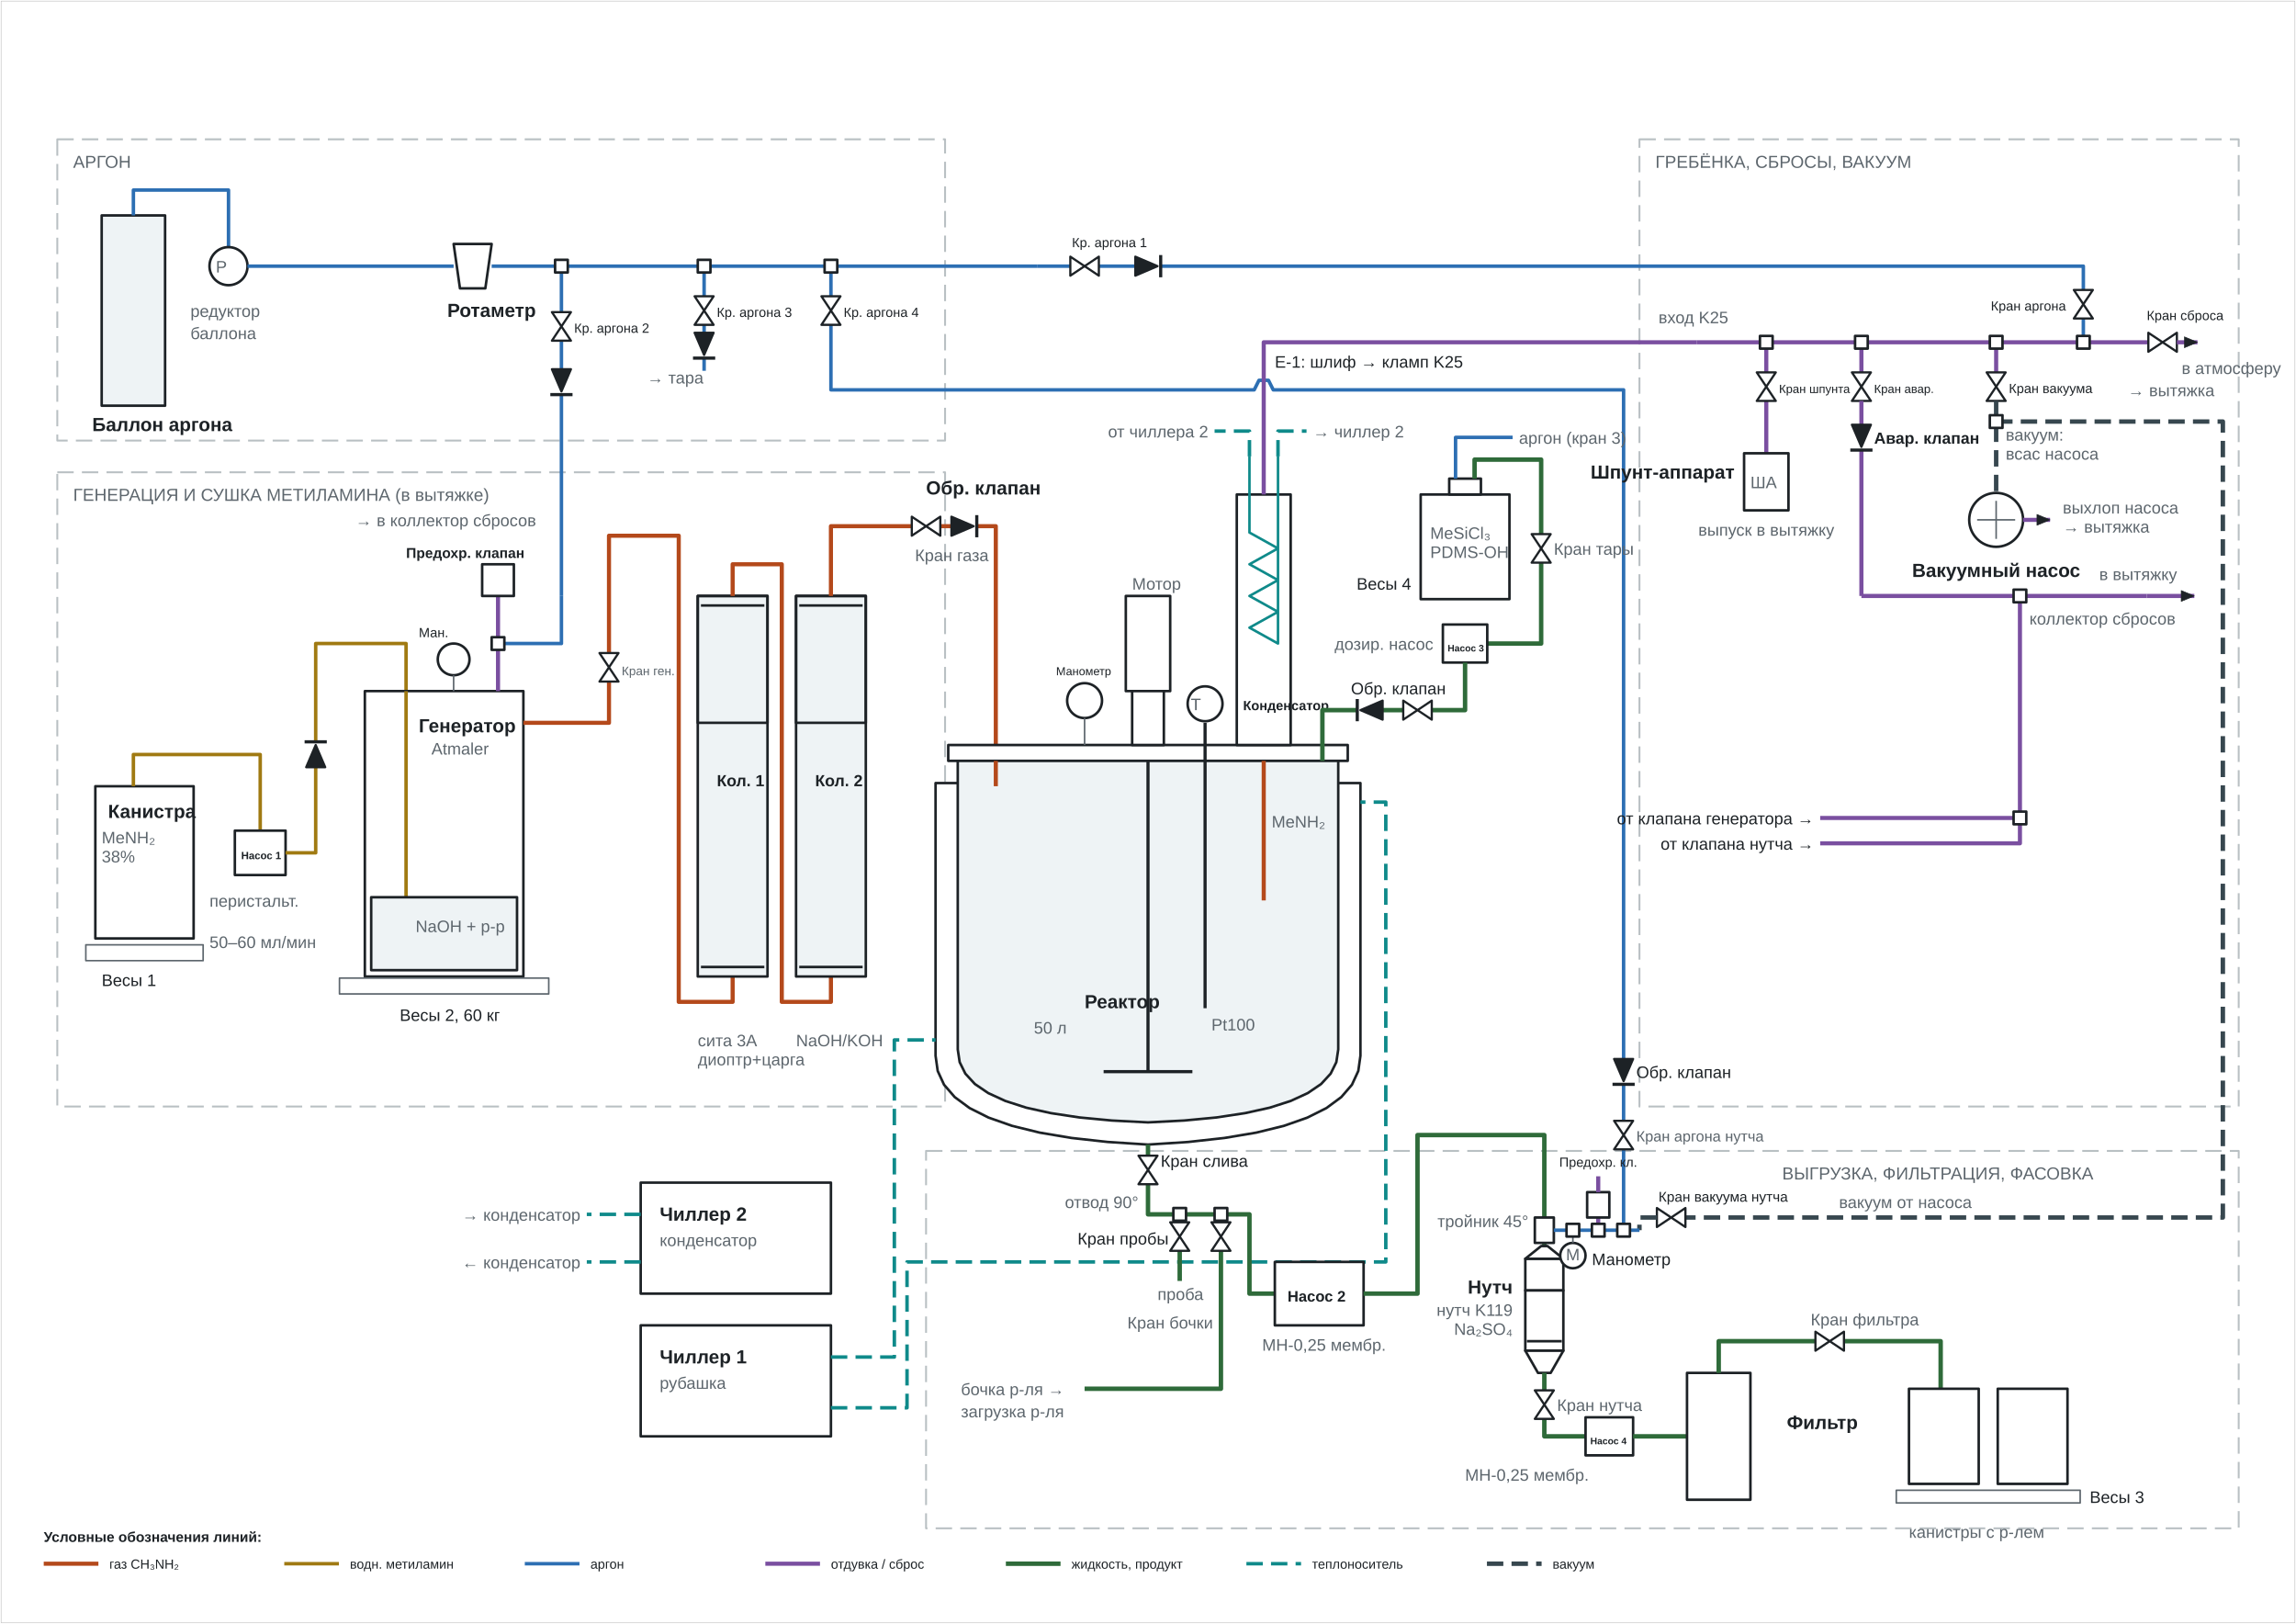
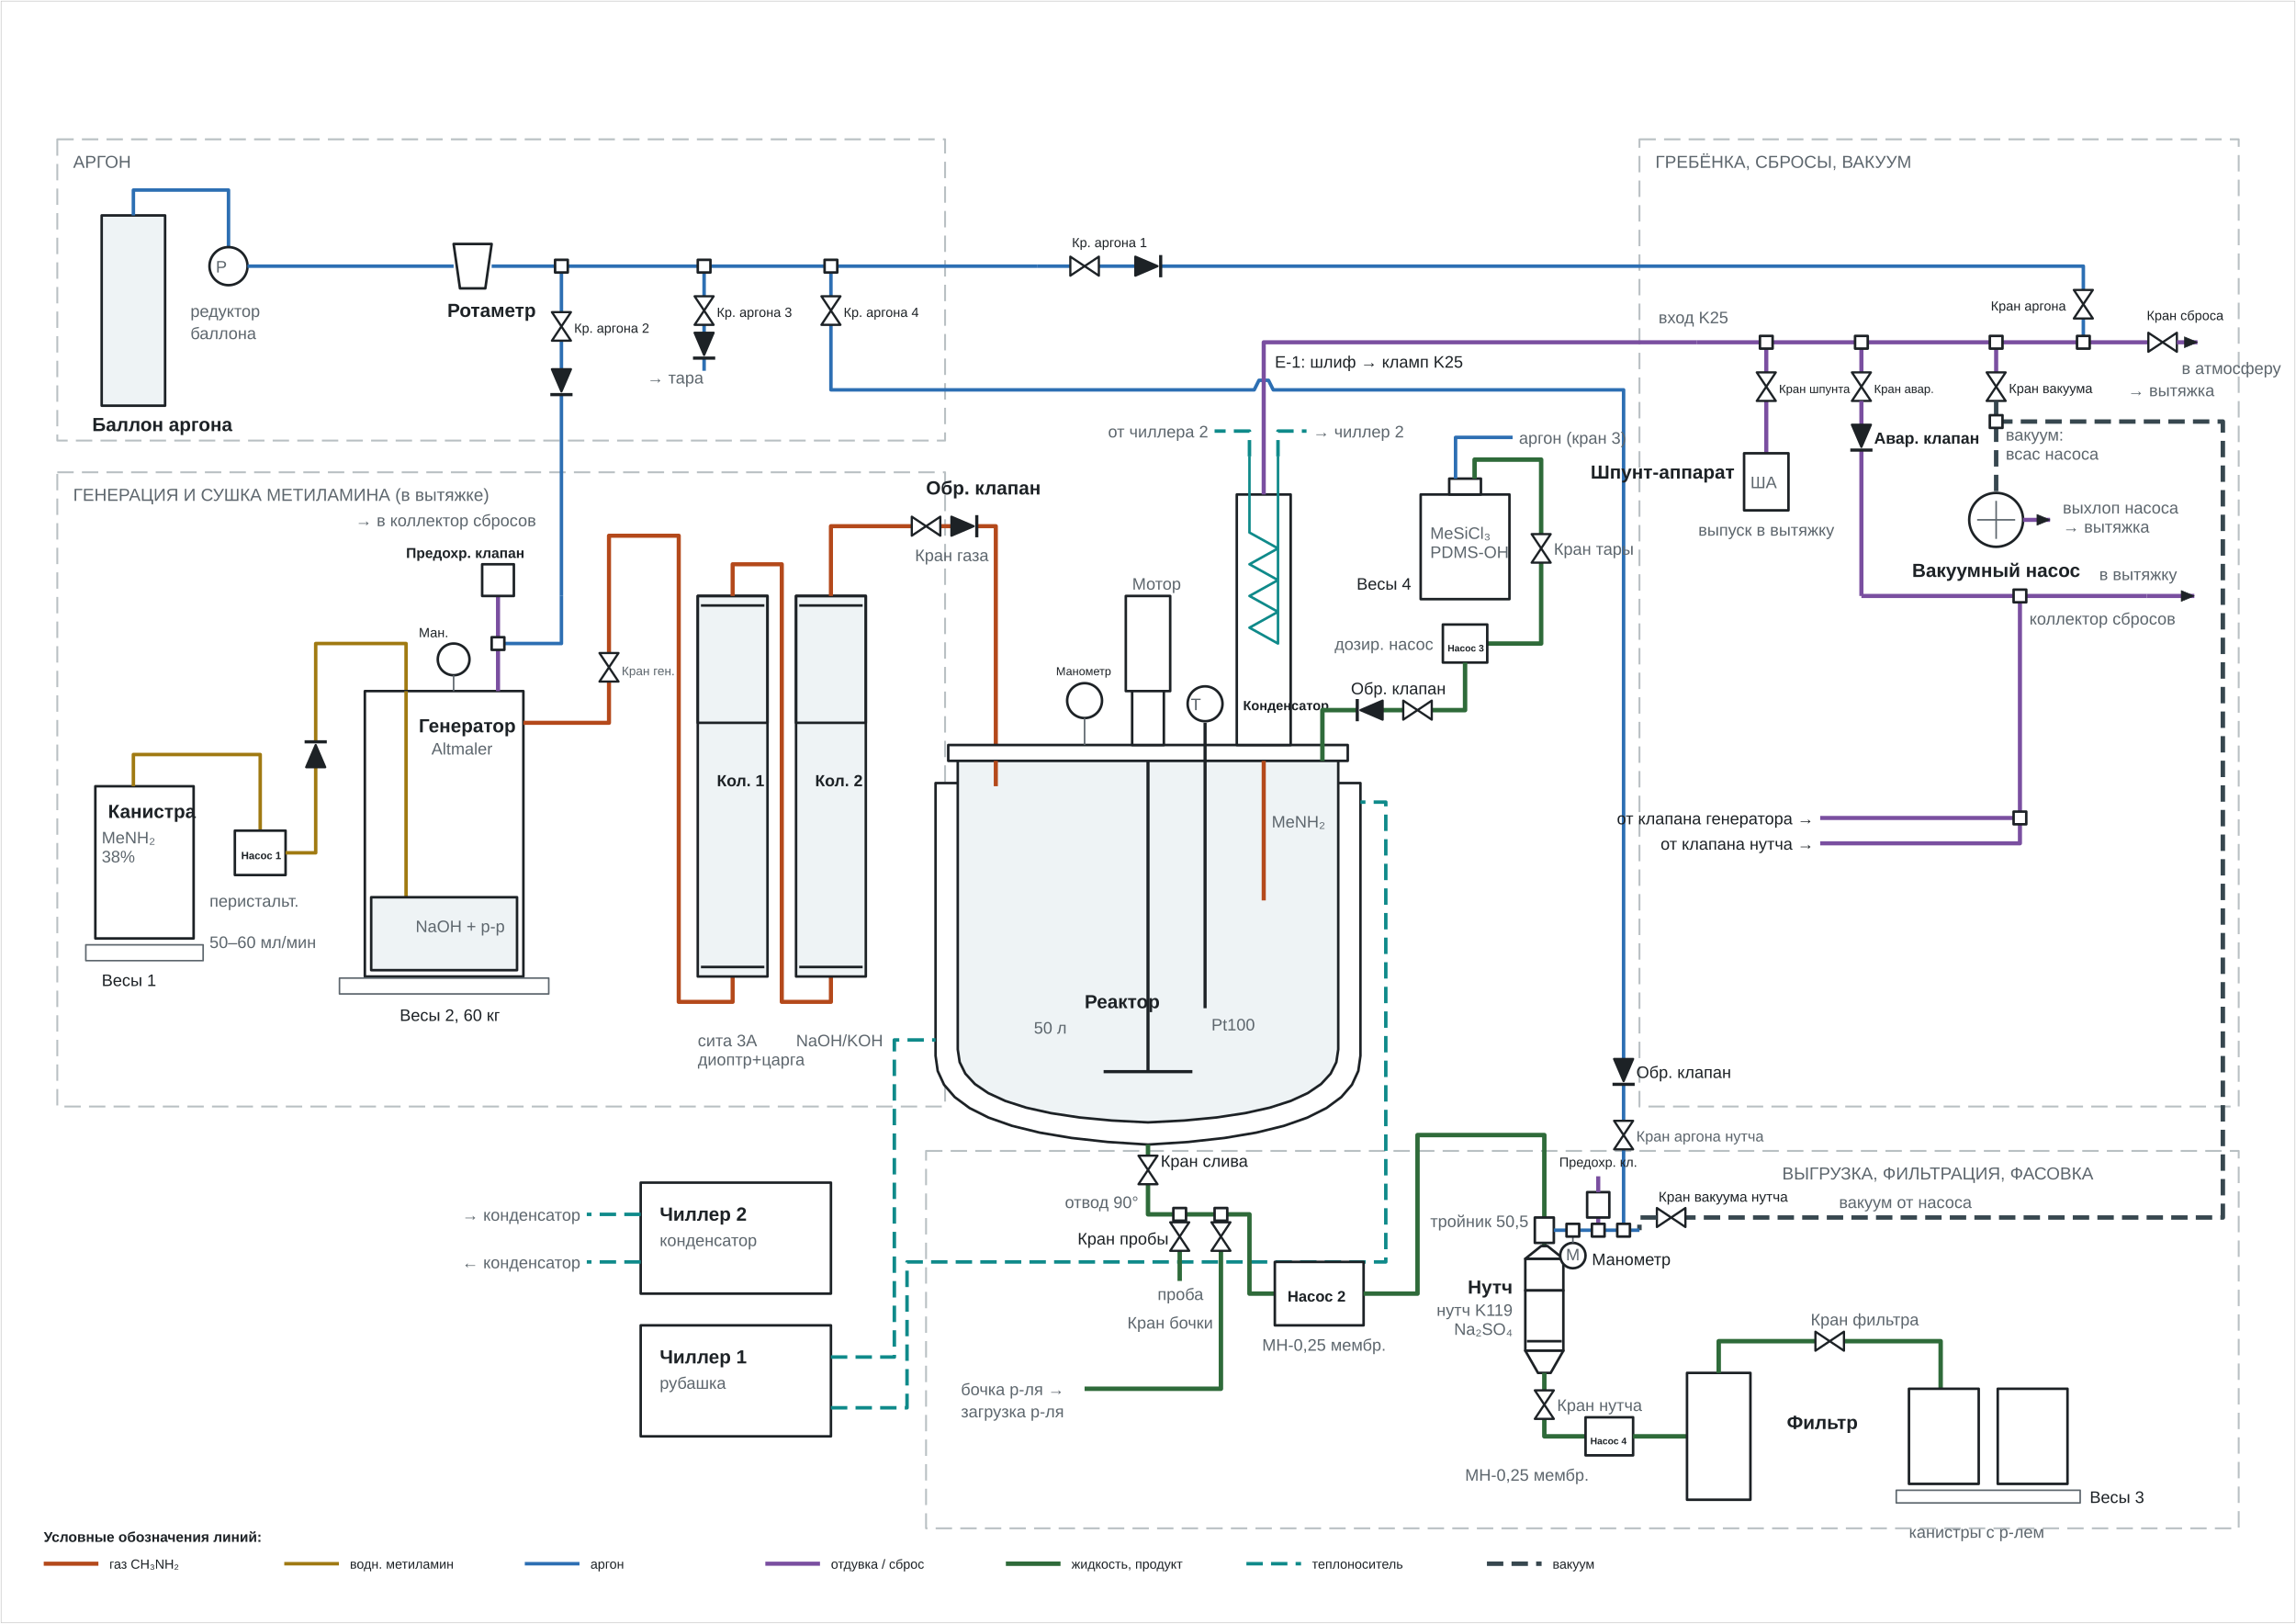
<svg xmlns="http://www.w3.org/2000/svg" viewBox="0 0 420.0 297.0" width="420.0mm" height="297.0mm" font-family="Arial, 'Liberation Sans', sans-serif">
  <rect width="100%" height="100%" fill="#fff" />
  <path d="M0.20,0.20 L419.80,0.20 L419.80,296.80 L0.20,296.80 Z" fill="none" stroke="#bbbbbb" stroke-width="0.1" stroke-linejoin="round" />
  <path d="M10.48,25.48 L172.88,25.48 L172.88,80.58 L10.48,80.58 Z" fill="none" stroke="#b9c0c3" stroke-width="0.348" stroke-dasharray="3 1.5" stroke-linejoin="round" />
  <text x="13.38" y="30.70" font-size="3.19" text-anchor="start" fill="#5d666d">АРГОН</text>
  <path d="M10.48,86.38 L172.88,86.38 L172.88,202.38 L10.48,202.38 Z" fill="none" stroke="#b9c0c3" stroke-width="0.348" stroke-dasharray="3 1.5" stroke-linejoin="round" />
  <text x="13.38" y="91.60" font-size="3.19" text-anchor="start" fill="#5d666d">ГЕНЕРАЦИЯ И СУШКА МЕТИЛАМИНА (в вытяжке)</text>
  <path d="M299.90,25.48 L409.52,25.48 L409.52,202.38 L299.90,202.38 Z" fill="none" stroke="#b9c0c3" stroke-width="0.348" stroke-dasharray="3 1.5" stroke-linejoin="round" />
  <text x="302.80" y="30.70" font-size="3.19" text-anchor="start" fill="#5d666d">ГРЕБЁНКА, СБРОСЫ, ВАКУУМ</text>
  <path d="M169.40,210.50 L409.52,210.50 L409.52,279.52 L169.40,279.52 Z" fill="none" stroke="#b9c0c3" stroke-width="0.348" stroke-dasharray="3 1.5" stroke-linejoin="round" />
  <text x="326.00" y="215.72" font-size="3.19" text-anchor="start" fill="#5d666d">ВЫГРУЗКА, ФИЛЬТРАЦИЯ, ФАСОВКА</text>
  <path d="M18.60,39.40 L30.20,39.40 L30.20,74.20 L18.60,74.20 Z" fill="#eef3f5" stroke="#1d2226" stroke-width="0.464" stroke-linejoin="round" />
  <text x="16.86" y="78.84" font-size="3.48" text-anchor="start" fill="#1d2226" font-weight="bold">Баллон аргона</text>
  <path d="M24.40,39.40 L24.40,34.76 L41.80,34.76 L41.80,45.20" fill="none" stroke="#2d6fb3" stroke-width="0.638" stroke-linejoin="round" />
  <circle cx="41.80" cy="48.68" r="3.48" fill="#ffffff" stroke="#1d2226" stroke-width="0.464" />
  <text x="39.48" y="49.84" font-size="3.045" text-anchor="start" fill="#5d666d">Р</text>
  <text x="34.84" y="57.96" font-size="3.045" text-anchor="start" fill="#5d666d">редуктор</text>
  <text x="34.84" y="62.02" font-size="3.045" text-anchor="start" fill="#5d666d">баллона</text>
  <path d="M45.28,48.68 L82.98,48.68" fill="none" stroke="#2d6fb3" stroke-width="0.638" stroke-linejoin="round" />
  <path d="M82.98,44.62 L89.94,44.62 L88.78,52.74 L84.14,52.74 Z" fill="#ffffff" stroke="#1d2226" stroke-width="0.464" stroke-linejoin="round" />
  <text x="81.82" y="57.96" font-size="3.48" text-anchor="start" fill="#1d2226" font-weight="bold">Ротаметр</text>
  <path d="M89.94,48.68 L169.40,48.68 L189.70,48.68" fill="none" stroke="#2d6fb3" stroke-width="0.638" stroke-linejoin="round" />
  <path d="M102.70,48.68 L102.70,57.09" fill="none" stroke="#2d6fb3" stroke-width="0.638" stroke-linejoin="round" />
  <path d="M102.70,62.31 L102.70,67.53" fill="none" stroke="#2d6fb3" stroke-width="0.638" stroke-linejoin="round" />
  <path d="M102.70,72.17 L102.70,109.00" fill="none" stroke="#2d6fb3" stroke-width="0.638" stroke-linejoin="round" />
  <path d="M100.96,57.09 L104.44,62.31 L100.96,62.31 L104.44,57.09 Z" fill="#ffffff" stroke="#1d2226" stroke-width="0.406" stroke-linejoin="round" />
  <text x="105.02" y="60.86" font-size="2.436" text-anchor="start" fill="#1d2226">Кр. аргона 2</text>
  <path d="M100.96,67.53 L102.70,71.59 L104.44,67.53 Z" fill="#1d2226" stroke="#1d2226" stroke-width="0.406" stroke-linejoin="round" />
  <path d="M100.67,72.17 L104.73,72.17" fill="none" stroke="#1d2226" stroke-width="0.58" stroke-linejoin="round" />
  <path d="M128.80,48.68 L128.80,54.19" fill="none" stroke="#2d6fb3" stroke-width="0.638" stroke-linejoin="round" />
  <path d="M128.80,59.41 L128.80,60.86" fill="none" stroke="#2d6fb3" stroke-width="0.638" stroke-linejoin="round" />
  <path d="M128.80,65.50 L128.80,67.82" fill="none" stroke="#2d6fb3" stroke-width="0.638" stroke-linejoin="round" />
  <path d="M127.06,54.19 L130.54,59.41 L127.06,59.41 L130.54,54.19 Z" fill="#ffffff" stroke="#1d2226" stroke-width="0.406" stroke-linejoin="round" />
  <path d="M127.06,60.86 L128.80,64.92 L130.54,60.86 Z" fill="#1d2226" stroke="#1d2226" stroke-width="0.406" stroke-linejoin="round" />
  <path d="M126.77,65.50 L130.83,65.50" fill="none" stroke="#1d2226" stroke-width="0.58" stroke-linejoin="round" />
  <text x="131.12" y="57.96" font-size="2.436" text-anchor="start" fill="#1d2226">Кр. аргона 3</text>
  <text x="118.36" y="70.14" font-size="3.045" text-anchor="start" fill="#5d666d">→ тара</text>
  <path d="M152.00,48.68 L152.00,54.19" fill="none" stroke="#2d6fb3" stroke-width="0.638" stroke-linejoin="round" />
  <path d="M152.00,59.41 L152.00,71.30 L229.43,71.30 L230.30,69.56 L232.04,69.56 L232.91,71.30 L297.00,71.30 L297.00,193.68" fill="none" stroke="#2d6fb3" stroke-width="0.638" stroke-linejoin="round" />
  <path d="M297.00,198.32 L297.00,204.99" fill="none" stroke="#2d6fb3" stroke-width="0.638" stroke-linejoin="round" />
  <path d="M297.00,210.21 L297.00,225.00" fill="none" stroke="#2d6fb3" stroke-width="0.638" stroke-linejoin="round" />
  <path d="M150.26,54.19 L153.74,59.41 L150.26,59.41 L153.74,54.19 Z" fill="#ffffff" stroke="#1d2226" stroke-width="0.406" stroke-linejoin="round" />
  <text x="154.32" y="57.96" font-size="2.436" text-anchor="start" fill="#1d2226">Кр. аргона 4</text>
  <path d="M295.26,193.68 L297.00,197.74 L298.74,193.68 Z" fill="#1d2226" stroke="#1d2226" stroke-width="0.406" stroke-linejoin="round" />
  <path d="M294.97,198.32 L299.03,198.32" fill="none" stroke="#1d2226" stroke-width="0.58" stroke-linejoin="round" />
  <text x="299.32" y="197.16" font-size="3.045" text-anchor="start" fill="#1d2226">Обр. клапан</text>
  <path d="M295.26,204.99 L298.74,210.21 L295.26,210.21 L298.74,204.99 Z" fill="#ffffff" stroke="#1d2226" stroke-width="0.406" stroke-linejoin="round" />
  <text x="299.32" y="208.76" font-size="2.74" text-anchor="start" fill="#5d666d">Кран аргона нутча</text>
  <path d="M189.70,48.68 L195.79,48.68" fill="none" stroke="#2d6fb3" stroke-width="0.638" stroke-linejoin="round" />
  <path d="M201.01,48.68 L207.68,48.68" fill="none" stroke="#2d6fb3" stroke-width="0.638" stroke-linejoin="round" />
  <path d="M212.32,48.68 L381.10,48.68 L381.10,53.03" fill="none" stroke="#2d6fb3" stroke-width="0.638" stroke-linejoin="round" />
  <path d="M381.10,58.25 L381.10,62.60" fill="none" stroke="#2d6fb3" stroke-width="0.638" stroke-linejoin="round" />
  <path d="M195.79,46.94 L201.01,50.42 L201.01,46.94 L195.79,50.42 Z" fill="#ffffff" stroke="#1d2226" stroke-width="0.406" stroke-linejoin="round" />
  <text x="196.08" y="45.20" font-size="2.436" text-anchor="start" fill="#1d2226">Кр. аргона 1</text>
  <path d="M207.68,46.94 L211.74,48.68 L207.68,50.42 Z" fill="#1d2226" stroke="#1d2226" stroke-width="0.406" stroke-linejoin="round" />
  <path d="M212.32,46.65 L212.32,50.71" fill="none" stroke="#1d2226" stroke-width="0.58" stroke-linejoin="round" />
  <path d="M17.44,143.80 L35.42,143.80 L35.42,171.64 L17.44,171.64 Z" fill="#ffffff" stroke="#1d2226" stroke-width="0.464" stroke-linejoin="round" />
  <text x="19.76" y="149.60" font-size="3.48" text-anchor="start" fill="#1d2226" font-weight="bold">Канистра</text>
  <text x="18.60" y="154.24" font-size="3.045" text-anchor="start" fill="#5d666d">MeNH₂</text>
  <text x="18.60" y="157.72" font-size="3.045" text-anchor="start" fill="#5d666d">38%</text>
  <path d="M15.70,172.80 L37.16,172.80 L37.16,175.70 L15.70,175.70 Z" fill="none" stroke="#5d666d" stroke-width="0.29" stroke-linejoin="round" />
  <text x="18.60" y="180.34" font-size="3.045" text-anchor="start" fill="#1d2226">Весы 1</text>
  <path d="M24.40,143.80 L24.40,138.00 L47.60,138.00 L47.60,151.92" fill="none" stroke="#a07a12" stroke-width="0.638" stroke-linejoin="round" />
  <path d="M42.96,151.92 L52.24,151.92 L52.24,160.04 L42.96,160.04 Z" fill="#ffffff" stroke="#1d2226" stroke-width="0.464" stroke-linejoin="round" />
  <text x="44.12" y="157.14" font-size="1.914" text-anchor="start" fill="#1d2226" font-weight="bold">Насос 1</text>
  <text x="38.32" y="165.84" font-size="3.045" text-anchor="start" fill="#5d666d">перистальт.</text>
  <text x="38.32" y="173.38" font-size="3.045" text-anchor="start" fill="#5d666d">50–60 мл/мин</text>
  <path d="M52.24,155.98 L57.75,155.98 L57.75,140.32" fill="none" stroke="#a07a12" stroke-width="0.638" stroke-linejoin="round" />
  <path d="M57.75,135.68 L57.75,117.70 L74.28,117.70 L74.28,126.40" fill="none" stroke="#a07a12" stroke-width="0.638" stroke-linejoin="round" />
  <path d="M56.01,140.32 L57.75,136.26 L59.49,140.32 Z" fill="#1d2226" stroke="#1d2226" stroke-width="0.406" stroke-linejoin="round" />
  <path d="M55.72,135.68 L59.78,135.68" fill="none" stroke="#1d2226" stroke-width="0.58" stroke-linejoin="round" />
  <path d="M66.74,126.40 L95.74,126.40 L95.74,178.60 L66.74,178.60 Z" fill="#ffffff" stroke="#1d2226" stroke-width="0.464" stroke-linejoin="round" />
  <path d="M74.28,126.40 L74.28,172.80" fill="none" stroke="#a07a12" stroke-width="0.638" stroke-linejoin="round" />
  <path d="M67.90,164.10 L94.58,164.10 L94.58,177.44 L67.90,177.44 Z" fill="#eef3f5" stroke="#1d2226" stroke-width="0.464" stroke-linejoin="round" />
  <text x="76.02" y="170.48" font-size="3.045" text-anchor="start" fill="#5d666d">NaOH + р-р</text>
  <text x="76.60" y="133.94" font-size="3.48" text-anchor="start" fill="#1d2226" font-weight="bold">Генератор</text>
-   <text x="78.92" y="138.00" font-size="3.045" text-anchor="start" fill="#5d666d">Atmaler</text>
+   <text x="78.92" y="138.00" font-size="3.045" text-anchor="start" fill="#5d666d">Altmaler</text>
  <path d="M62.10,178.89 L100.38,178.89 L100.38,181.79 L62.10,181.79 Z" fill="none" stroke="#5d666d" stroke-width="0.29" stroke-linejoin="round" />
  <text x="73.12" y="186.72" font-size="3.045" text-anchor="start" fill="#1d2226">Весы 2, 60 кг</text>
  <path d="M91.10,126.40 L91.10,117.70 L91.10,109.00" fill="none" stroke="#7a4fa0" stroke-width="0.754" stroke-linejoin="round" />
  <path d="M88.20,103.20 L94.00,103.20 L94.00,109.00 L88.20,109.00 Z" fill="#ffffff" stroke="#1d2226" stroke-width="0.464" stroke-linejoin="round" />
  <text x="74.28" y="102.04" font-size="2.61" text-anchor="start" fill="#1d2226" font-weight="bold">Предохр. клапан</text>
  <text x="65.00" y="96.24" font-size="3.045" text-anchor="start" fill="#5d666d">→ в коллектор сбросов</text>
  <circle cx="82.98" cy="120.60" r="2.90" fill="#ffffff" stroke="#1d2226" stroke-width="0.464" />
  <path d="M82.98,123.50 L82.98,126.40" fill="none" stroke="#5d666d" stroke-width="0.29" stroke-linejoin="round" />
  <text x="76.60" y="116.54" font-size="2.436" text-anchor="start" fill="#1d2226">Ман.</text>
  <path d="M102.70,109.00 L102.70,117.70 L91.10,117.70" fill="none" stroke="#2d6fb3" stroke-width="0.638" stroke-linejoin="round" />
  <path d="M95.74,132.20 L111.40,132.20 L111.40,124.66" fill="none" stroke="#b4491b" stroke-width="0.754" stroke-linejoin="round" />
  <path d="M111.40,119.44 L111.40,97.98 L124.16,97.98 L124.16,183.24 L134.02,183.24 L134.02,178.60" fill="none" stroke="#b4491b" stroke-width="0.754" stroke-linejoin="round" />
  <path d="M109.66,119.44 L113.14,124.66 L109.66,124.66 L113.14,119.44 Z" fill="#ffffff" stroke="#1d2226" stroke-width="0.406" stroke-linejoin="round" />
  <text x="113.72" y="123.50" font-size="2.284" text-anchor="start" fill="#5d666d">Кран ген.</text>
  <path d="M127.64,109.00 L140.40,109.00 L140.40,178.60 L127.64,178.60 Z" fill="#eef3f5" stroke="#1d2226" stroke-width="0.464" stroke-linejoin="round" />
  <path d="M127.64,109.00 L140.40,109.00 L140.40,132.20 L127.64,132.20 Z" fill="none" stroke="#1d2226" stroke-width="0.464" stroke-linejoin="round" />
  <path d="M128.22,110.74 L139.82,110.74" fill="none" stroke="#1d2226" stroke-width="0.464" stroke-linejoin="round" />
  <path d="M128.22,176.86 L139.82,176.86" fill="none" stroke="#1d2226" stroke-width="0.464" stroke-linejoin="round" />
  <text x="131.12" y="143.80" font-size="2.958" text-anchor="start" fill="#1d2226" font-weight="bold">Кол. 1</text>
  <text x="127.64" y="191.36" font-size="3.045" text-anchor="start" fill="#5d666d">сита 3А</text>
  <text x="127.64" y="194.84" font-size="3.045" text-anchor="start" fill="#5d666d">диоптр+царга</text>
  <path d="M134.02,109.00 L134.02,103.20 L143.01,103.20 L143.01,183.24 L152.00,183.24 L152.00,178.60" fill="none" stroke="#b4491b" stroke-width="0.754" stroke-linejoin="round" />
  <path d="M145.62,109.00 L158.38,109.00 L158.38,178.60 L145.62,178.60 Z" fill="#eef3f5" stroke="#1d2226" stroke-width="0.464" stroke-linejoin="round" />
  <path d="M145.62,109.00 L158.38,109.00 L158.38,132.20 L145.62,132.20 Z" fill="none" stroke="#1d2226" stroke-width="0.464" stroke-linejoin="round" />
  <path d="M146.20,110.74 L157.80,110.74" fill="none" stroke="#1d2226" stroke-width="0.464" stroke-linejoin="round" />
  <path d="M146.20,176.86 L157.80,176.86" fill="none" stroke="#1d2226" stroke-width="0.464" stroke-linejoin="round" />
  <text x="149.10" y="143.80" font-size="2.958" text-anchor="start" fill="#1d2226" font-weight="bold">Кол. 2</text>
  <text x="145.62" y="191.36" font-size="3.045" text-anchor="start" fill="#5d666d">NaOH/KOH</text>
  <path d="M152.00,109.00 L152.00,96.24 L166.79,96.24" fill="none" stroke="#b4491b" stroke-width="0.754" stroke-linejoin="round" />
  <path d="M172.01,96.24 L174.04,96.24" fill="none" stroke="#b4491b" stroke-width="0.754" stroke-linejoin="round" />
  <path d="M178.68,96.24 L182.16,96.24 L182.16,136.26" fill="none" stroke="#b4491b" stroke-width="0.754" stroke-linejoin="round" />
  <path d="M166.79,94.50 L172.01,97.98 L172.01,94.50 L166.79,97.98 Z" fill="#ffffff" stroke="#1d2226" stroke-width="0.406" stroke-linejoin="round" />
  <text x="167.37" y="102.62" font-size="3.045" text-anchor="start" fill="#5d666d">Кран газа</text>
  <path d="M174.04,94.50 L178.10,96.24 L174.04,97.98 Z" fill="#1d2226" stroke="#1d2226" stroke-width="0.406" stroke-linejoin="round" />
  <path d="M178.68,94.21 L178.68,98.27" fill="none" stroke="#1d2226" stroke-width="0.58" stroke-linejoin="round" />
  <text x="169.40" y="90.44" font-size="3.48" text-anchor="start" fill="#1d2226" font-weight="bold">Обр. клапан</text>
  <path d="M171.14,143.22 L171.14,193.10 L171.53,195.87 L172.69,198.39 L174.64,200.65 L177.36,202.66 L180.85,204.41 L185.13,205.91 L190.18,207.15 L196.01,208.13 L202.62,208.86 L210.00,209.34 L217.38,208.86 L223.99,208.13 L229.82,207.15 L234.87,205.91 L239.14,204.41 L242.64,202.66 L245.36,200.65 L247.31,198.39 L248.47,195.87 L248.86,193.10 L248.86,143.22 Z" fill="#ffffff" stroke="#1d2226" stroke-width="0.464" stroke-linejoin="round" />
  <path d="M175.20,138.00 L175.20,191.94 L175.55,194.27 L176.59,196.37 L178.33,198.26 L180.77,199.92 L183.90,201.36 L187.73,202.59 L192.25,203.59 L197.47,204.38 L203.39,204.94 L210.00,205.28 L216.61,204.94 L222.53,204.38 L227.75,203.59 L232.27,202.59 L236.10,201.36 L239.23,199.92 L241.67,198.26 L243.41,196.37 L244.45,194.27 L244.80,191.94 L244.80,138.00 Z" fill="#eef3f5" stroke="#1d2226" stroke-width="0.464" stroke-linejoin="round" />
  <path d="M173.46,136.26 L246.54,136.26 L246.54,139.16 L173.46,139.16 Z" fill="#ffffff" stroke="#1d2226" stroke-width="0.464" stroke-linejoin="round" />
  <text x="198.40" y="184.40" font-size="3.48" text-anchor="start" fill="#1d2226" font-weight="bold">Реактор</text>
  <text x="189.12" y="189.04" font-size="3.045" text-anchor="start" fill="#5d666d">50 л</text>
  <path d="M182.16,139.16 L182.16,143.80" fill="none" stroke="#b4491b" stroke-width="0.754" stroke-linejoin="round" />
  <path d="M231.17,139.16 L231.17,164.68" fill="none" stroke="#b4491b" stroke-width="0.754" stroke-linejoin="round" />
  <text x="232.62" y="151.34" font-size="3.045" text-anchor="start" fill="#5d666d">MeNH₂</text>
  <circle cx="198.40" cy="128.14" r="3.19" fill="#ffffff" stroke="#1d2226" stroke-width="0.464" />
  <path d="M198.40,131.33 L198.40,136.26" fill="none" stroke="#5d666d" stroke-width="0.29" stroke-linejoin="round" />
  <text x="193.18" y="123.50" font-size="2.131" text-anchor="start" fill="#1d2226">Манометр</text>
  <path d="M205.94,109.00 L214.06,109.00 L214.06,126.40 L205.94,126.40 Z" fill="#ffffff" stroke="#1d2226" stroke-width="0.464" stroke-linejoin="round" />
  <text x="207.10" y="107.84" font-size="3.045" text-anchor="start" fill="#5d666d">Мотор</text>
  <path d="M207.10,126.40 L212.90,126.40 L212.90,136.26 L207.10,136.26 Z" fill="#ffffff" stroke="#1d2226" stroke-width="0.464" stroke-linejoin="round" />
  <path d="M210.00,139.16 L210.00,196.00" fill="none" stroke="#1d2226" stroke-width="0.58" stroke-linejoin="round" />
  <path d="M201.88,196.00 L218.12,196.00" fill="none" stroke="#1d2226" stroke-width="0.58" stroke-linejoin="round" />
  <path d="M220.44,132.20 L220.44,184.40" fill="none" stroke="#1d2226" stroke-width="0.58" stroke-linejoin="round" />
  <circle cx="220.44" cy="128.72" r="3.19" fill="#ffffff" stroke="#1d2226" stroke-width="0.464" />
  <text x="217.83" y="129.88" font-size="3.045" text-anchor="start" fill="#5d666d">Т</text>
  <text x="221.60" y="188.46" font-size="3.045" text-anchor="start" fill="#5d666d">Pt100</text>
  <path d="M226.24,90.44 L236.10,90.44 L236.10,136.26 L226.24,136.26 Z" fill="#ffffff" stroke="#1d2226" stroke-width="0.464" stroke-linejoin="round" />
  <path d="M228.56,83.48 L228.56,97.40 L233.78,100.30 L228.56,103.20 L233.78,106.10 L228.56,109.00 L233.78,111.90 L228.56,114.80 L233.78,117.70 L233.78,83.48" fill="none" stroke="#0f8a8a" stroke-width="0.464" stroke-linejoin="round" />
  <path d="M228.56,83.48 L228.56,78.84 L222.18,78.84" fill="none" stroke="#0f8a8a" stroke-width="0.638" stroke-dasharray="3 1.5" stroke-linejoin="round" />
  <path d="M233.78,83.48 L233.78,78.84 L239.00,78.84" fill="none" stroke="#0f8a8a" stroke-width="0.638" stroke-dasharray="3 1.5" stroke-linejoin="round" />
  <text x="240.16" y="80.00" font-size="3.045" text-anchor="start" fill="#5d666d">→ чиллер 2</text>
  <text x="221.02" y="80.00" font-size="3.045" text-anchor="end" fill="#5d666d">от чиллера 2</text>
  <text x="227.40" y="129.88" font-size="2.436" text-anchor="start" fill="#1d2226" font-weight="bold">Конденсатор</text>
  <path d="M259.88,90.44 L276.12,90.44 L276.12,109.58 L259.88,109.58 Z" fill="#ffffff" stroke="#1d2226" stroke-width="0.464" stroke-linejoin="round" />
  <path d="M265.10,87.54 L270.90,87.54 L270.90,90.44 L265.10,90.44 Z" fill="#ffffff" stroke="#1d2226" stroke-width="0.464" stroke-linejoin="round" />
  <text x="261.62" y="98.56" font-size="3.045" text-anchor="start" fill="#5d666d">MeSiCl₃</text>
  <text x="261.62" y="102.04" font-size="3.045" text-anchor="start" fill="#5d666d">PDMS-OH</text>
  <text x="258.14" y="107.84" font-size="3.045" text-anchor="end" fill="#1d2226">Весы 4</text>
  <path d="M266.26,87.54 L266.26,80.00 L276.70,80.00" fill="none" stroke="#2d6fb3" stroke-width="0.638" stroke-linejoin="round" />
  <text x="277.86" y="81.16" font-size="3.045" text-anchor="start" fill="#5d666d">аргон (кран 3)</text>
  <path d="M269.74,87.54 L269.74,84.06 L281.92,84.06 L281.92,97.69" fill="none" stroke="#2f6b3a" stroke-width="0.812" stroke-linejoin="round" />
  <path d="M281.92,102.91 L281.92,117.70 L272.06,117.70" fill="none" stroke="#2f6b3a" stroke-width="0.812" stroke-linejoin="round" />
  <path d="M280.18,97.69 L283.66,102.91 L280.18,102.91 L283.66,97.69 Z" fill="#ffffff" stroke="#1d2226" stroke-width="0.406" stroke-linejoin="round" />
  <text x="284.24" y="101.46" font-size="3.045" text-anchor="start" fill="#5d666d">Кран тары</text>
  <path d="M263.94,114.22 L272.06,114.22 L272.06,121.18 L263.94,121.18 Z" fill="#ffffff" stroke="#1d2226" stroke-width="0.464" stroke-linejoin="round" />
  <text x="264.81" y="119.15" font-size="1.74" text-anchor="start" fill="#1d2226" font-weight="bold">Насос 3</text>
  <text x="262.20" y="118.86" font-size="3.045" text-anchor="end" fill="#5d666d">дозир. насос</text>
  <path d="M268.00,121.18 L268.00,129.88 L261.91,129.88" fill="none" stroke="#2f6b3a" stroke-width="0.812" stroke-linejoin="round" />
  <path d="M256.69,129.88 L252.92,129.88" fill="none" stroke="#2f6b3a" stroke-width="0.812" stroke-linejoin="round" />
  <path d="M248.28,129.88 L241.90,129.88 L241.90,139.16" fill="none" stroke="#2f6b3a" stroke-width="0.812" stroke-linejoin="round" />
  <path d="M256.69,128.14 L261.91,131.62 L261.91,128.14 L256.69,131.62 Z" fill="#ffffff" stroke="#1d2226" stroke-width="0.406" stroke-linejoin="round" />
  <path d="M252.92,128.14 L248.86,129.88 L252.92,131.62 Z" fill="#1d2226" stroke="#1d2226" stroke-width="0.406" stroke-linejoin="round" />
  <path d="M248.28,127.85 L248.28,131.91" fill="none" stroke="#1d2226" stroke-width="0.58" stroke-linejoin="round" />
  <text x="247.12" y="126.98" font-size="3.045" text-anchor="start" fill="#1d2226">Обр. клапан</text>
  <path d="M231.17,90.44 L231.17,62.60 L310.34,62.60" fill="none" stroke="#7a4fa0" stroke-width="0.754" stroke-linejoin="round" />
  <text x="233.20" y="67.24" font-size="3.045" text-anchor="start" fill="#1d2226">E-1: шлиф → кламп K25</text>
  <path d="M117.20,242.40 L152.00,242.40 L152.00,262.70 L117.20,262.70 Z" fill="#ffffff" stroke="#1d2226" stroke-width="0.464" stroke-linejoin="round" />
  <text x="120.68" y="249.36" font-size="3.48" text-anchor="start" fill="#1d2226" font-weight="bold">Чиллер 1</text>
  <text x="120.68" y="254.00" font-size="3.045" text-anchor="start" fill="#5d666d">рубашка</text>
  <path d="M117.20,216.30 L152.00,216.30 L152.00,236.60 L117.20,236.60 Z" fill="#ffffff" stroke="#1d2226" stroke-width="0.464" stroke-linejoin="round" />
  <text x="120.68" y="223.26" font-size="3.48" text-anchor="start" fill="#1d2226" font-weight="bold">Чиллер 2</text>
  <text x="120.68" y="227.90" font-size="3.045" text-anchor="start" fill="#5d666d">конденсатор</text>
  <path d="M117.20,222.10 L107.34,222.10" fill="none" stroke="#0f8a8a" stroke-width="0.638" stroke-dasharray="3 1.5" stroke-linejoin="round" />
  <text x="106.18" y="223.26" font-size="3.045" text-anchor="end" fill="#5d666d">→ конденсатор</text>
  <path d="M117.20,230.80 L107.34,230.80" fill="none" stroke="#0f8a8a" stroke-width="0.638" stroke-dasharray="3 1.5" stroke-linejoin="round" />
  <text x="106.18" y="231.96" font-size="3.045" text-anchor="end" fill="#5d666d">← конденсатор</text>
  <path d="M152.00,248.20 L163.60,248.20 L163.60,190.20 L171.14,190.20" fill="none" stroke="#0f8a8a" stroke-width="0.638" stroke-dasharray="3 1.5" stroke-linejoin="round" />
  <path d="M152.00,257.48 L165.92,257.48 L165.92,230.80 L253.50,230.80 L253.50,146.70 L248.86,146.70" fill="none" stroke="#0f8a8a" stroke-width="0.638" stroke-dasharray="3 1.5" stroke-linejoin="round" />
  <path d="M310.34,62.60 L392.99,62.60" fill="none" stroke="#7a4fa0" stroke-width="0.754" stroke-linejoin="round" />
  <text x="303.38" y="59.12" font-size="3.045" text-anchor="start" fill="#5d666d">вход K25</text>
  <path d="M323.10,62.60 L323.10,68.11" fill="none" stroke="#7a4fa0" stroke-width="0.754" stroke-linejoin="round" />
  <path d="M323.10,73.33 L323.10,82.90" fill="none" stroke="#7a4fa0" stroke-width="0.754" stroke-linejoin="round" />
  <path d="M321.36,68.11 L324.84,73.33 L321.36,73.33 L324.84,68.11 Z" fill="#ffffff" stroke="#1d2226" stroke-width="0.406" stroke-linejoin="round" />
  <text x="325.42" y="71.88" font-size="2.192" text-anchor="start" fill="#1d2226">Кран шпунта</text>
  <path d="M319.04,82.90 L327.16,82.90 L327.16,93.34 L319.04,93.34 Z" fill="#ffffff" stroke="#1d2226" stroke-width="0.464" stroke-linejoin="round" />
  <text x="320.20" y="89.28" font-size="3.045" text-anchor="start" fill="#5d666d">ША</text>
  <text x="317.30" y="87.54" font-size="3.48" text-anchor="end" fill="#1d2226" font-weight="bold">Шпунт-аппарат</text>
  <text x="323.10" y="97.98" font-size="3.045" text-anchor="middle" fill="#5d666d">выпуск в вытяжку</text>
  <path d="M340.50,62.60 L340.50,68.11" fill="none" stroke="#7a4fa0" stroke-width="0.754" stroke-linejoin="round" />
  <path d="M338.76,68.11 L342.24,73.33 L338.76,73.33 L342.24,68.11 Z" fill="#ffffff" stroke="#1d2226" stroke-width="0.406" stroke-linejoin="round" />
  <text x="342.82" y="71.88" font-size="2.192" text-anchor="start" fill="#1d2226">Кран авар.</text>
  <path d="M340.50,73.33 L340.50,77.68" fill="none" stroke="#7a4fa0" stroke-width="0.754" stroke-linejoin="round" />
  <path d="M340.50,82.32 L340.50,109.00" fill="none" stroke="#7a4fa0" stroke-width="0.754" stroke-linejoin="round" />
  <path d="M338.76,77.68 L340.50,81.74 L342.24,77.68 Z" fill="#1d2226" stroke="#1d2226" stroke-width="0.406" stroke-linejoin="round" />
  <path d="M338.47,82.32 L342.53,82.32" fill="none" stroke="#1d2226" stroke-width="0.58" stroke-linejoin="round" />
  <text x="342.82" y="81.16" font-size="2.958" text-anchor="start" fill="#1d2226" font-weight="bold">Авар. клапан</text>
  <path d="M365.15,62.60 L365.15,68.11" fill="none" stroke="#7a4fa0" stroke-width="0.754" stroke-linejoin="round" />
  <path d="M363.41,68.11 L366.89,73.33 L363.41,73.33 L366.89,68.11 Z" fill="#ffffff" stroke="#1d2226" stroke-width="0.406" stroke-linejoin="round" />
  <text x="367.47" y="71.88" font-size="2.436" text-anchor="start" fill="#1d2226">Кран вакуума</text>
  <path d="M365.15,73.33 L365.15,90.15" fill="none" stroke="#37474f" stroke-width="0.812" stroke-dasharray="3 1.5" stroke-linejoin="round" />
  <path d="M365.15,77.10 L406.62,77.10 L406.62,222.68 L308.31,222.68" fill="none" stroke="#37474f" stroke-width="0.812" stroke-dasharray="3 1.5" stroke-linejoin="round" />
  <path d="M303.09,220.94 L308.31,224.42 L308.31,220.94 L303.09,224.42 Z" fill="#ffffff" stroke="#1d2226" stroke-width="0.406" stroke-linejoin="round" />
  <path d="M303.09,222.68 L299.90,222.68 L299.90,225.00" fill="none" stroke="#37474f" stroke-width="0.812" stroke-dasharray="3 1.5" stroke-linejoin="round" />
  <text x="303.38" y="219.78" font-size="2.588" text-anchor="start" fill="#1d2226">Кран вакуума нутча</text>
  <text x="336.40" y="220.94" font-size="3.045" text-anchor="start" fill="#5d666d">вакуум от насоса</text>
  <text x="366.89" y="80.58" font-size="3.045" text-anchor="start" fill="#5d666d">вакуум:</text>
  <text x="366.89" y="84.06" font-size="3.045" text-anchor="start" fill="#5d666d">всас насоса</text>
  <circle cx="365.15" cy="95.08" r="4.93" fill="#ffffff" stroke="#1d2226" stroke-width="0.464" />
  <path d="M361.67,95.08 L368.63,95.08" fill="none" stroke="#5d666d" stroke-width="0.29" stroke-linejoin="round" />
  <path d="M365.15,91.60 L365.15,98.56" fill="none" stroke="#5d666d" stroke-width="0.29" stroke-linejoin="round" />
  <text x="365.15" y="105.52" font-size="3.48" text-anchor="middle" fill="#1d2226" font-weight="bold">Вакуумный насос</text>
  <path d="M370.08,95.08 L375.01,95.08" fill="none" stroke="#7a4fa0" stroke-width="0.754" stroke-linejoin="round" />
  <path d="M375.01,95.08 L372.61,96.08 L372.61,94.08 Z" fill="#1d2226" stroke="#1d2226" stroke-width="0.1" stroke-linejoin="round" />
  <text x="377.33" y="93.92" font-size="3.045" text-anchor="start" fill="#5d666d">выхлоп насоса</text>
  <text x="377.33" y="97.40" font-size="3.045" text-anchor="start" fill="#5d666d">→ вытяжка</text>
  <path d="M379.36,53.03 L382.84,58.25 L379.36,58.25 L382.84,53.03 Z" fill="#ffffff" stroke="#1d2226" stroke-width="0.406" stroke-linejoin="round" />
  <text x="377.92" y="56.80" font-size="2.436" text-anchor="end" fill="#1d2226">Кран аргона</text>
  <path d="M392.99,60.86 L398.21,64.34 L398.21,60.86 L392.99,64.34 Z" fill="#ffffff" stroke="#1d2226" stroke-width="0.406" stroke-linejoin="round" />
  <text x="392.70" y="58.54" font-size="2.436" text-anchor="start" fill="#1d2226">Кран сброса</text>
  <path d="M398.21,62.60 L401.98,62.60" fill="none" stroke="#7a4fa0" stroke-width="0.754" stroke-linejoin="round" />
  <path d="M401.98,62.60 L399.58,63.60 L399.58,61.60 Z" fill="#1d2226" stroke="#1d2226" stroke-width="0.1" stroke-linejoin="round" />
  <text x="399.08" y="68.40" font-size="3.045" text-anchor="start" fill="#5d666d">в атмосферу</text>
  <text x="389.22" y="72.46" font-size="3.045" text-anchor="start" fill="#5d666d">→ вытяжка</text>
  <path d="M340.50,109.00 L392.70,109.00" fill="none" stroke="#7a4fa0" stroke-width="0.754" stroke-linejoin="round" />
  <path d="M392.70,109.00 L401.40,109.00" fill="none" stroke="#7a4fa0" stroke-width="0.754" stroke-linejoin="round" />
  <path d="M401.40,109.00 L399.00,110.00 L399.00,108.00 Z" fill="#1d2226" stroke="#1d2226" stroke-width="0.1" stroke-linejoin="round" />
  <text x="371.24" y="114.22" font-size="3.045" text-anchor="start" fill="#5d666d">коллектор сбросов</text>
  <text x="384.00" y="106.10" font-size="3.045" text-anchor="start" fill="#5d666d">в вытяжку</text>
  <text x="331.80" y="150.76" font-size="3.045" text-anchor="end" fill="#1d2226">от клапана генератора →</text>
  <path d="M332.96,149.60 L369.50,149.60" fill="none" stroke="#7a4fa0" stroke-width="0.754" stroke-linejoin="round" />
  <text x="331.80" y="155.40" font-size="3.045" text-anchor="end" fill="#1d2226">от клапана нутча →</text>
  <path d="M332.96,154.24 L369.50,154.24 L369.50,109.00" fill="none" stroke="#7a4fa0" stroke-width="0.754" stroke-linejoin="round" />
  <path d="M210.00,209.34 L210.00,211.37" fill="none" stroke="#2f6b3a" stroke-width="0.812" stroke-linejoin="round" />
  <path d="M210.00,216.59 L210.00,222.10 L228.56,222.10 L228.56,236.60 L233.20,236.60" fill="none" stroke="#2f6b3a" stroke-width="0.812" stroke-linejoin="round" />
  <path d="M208.26,211.37 L211.74,216.59 L208.26,216.59 L211.74,211.37 Z" fill="#ffffff" stroke="#1d2226" stroke-width="0.406" stroke-linejoin="round" />
  <text x="212.32" y="213.40" font-size="3.045" text-anchor="start" fill="#1d2226">Кран слива</text>
  <text x="208.26" y="220.94" font-size="3.045" text-anchor="end" fill="#5d666d">отвод 90°</text>
  <path d="M215.80,222.10 L215.80,223.55" fill="none" stroke="#2f6b3a" stroke-width="0.812" stroke-linejoin="round" />
  <path d="M215.80,228.77 L215.80,234.28" fill="none" stroke="#2f6b3a" stroke-width="0.812" stroke-linejoin="round" />
  <path d="M214.06,223.55 L217.54,228.77 L214.06,228.77 L217.54,223.55 Z" fill="#ffffff" stroke="#1d2226" stroke-width="0.406" stroke-linejoin="round" />
  <text x="213.77" y="227.61" font-size="3.045" text-anchor="end" fill="#1d2226">Кран пробы</text>
  <text x="211.74" y="237.76" font-size="3.045" text-anchor="start" fill="#5d666d">проба</text>
  <path d="M223.34,222.10 L223.34,223.55" fill="none" stroke="#2f6b3a" stroke-width="0.812" stroke-linejoin="round" />
  <path d="M223.34,228.77 L223.34,254.00 L198.40,254.00" fill="none" stroke="#2f6b3a" stroke-width="0.812" stroke-linejoin="round" />
  <path d="M221.60,223.55 L225.08,228.77 L221.60,228.77 L225.08,223.55 Z" fill="#ffffff" stroke="#1d2226" stroke-width="0.406" stroke-linejoin="round" />
  <text x="221.89" y="242.98" font-size="3.045" text-anchor="end" fill="#5d666d">Кран бочки</text>
  <text x="175.78" y="255.16" font-size="3.045" text-anchor="start" fill="#5d666d">бочка р-ля →</text>
  <text x="175.78" y="259.22" font-size="3.045" text-anchor="start" fill="#5d666d">загрузка р-ля</text>
  <path d="M233.20,230.80 L249.44,230.80 L249.44,242.40 L233.20,242.40 Z" fill="#ffffff" stroke="#1d2226" stroke-width="0.464" stroke-linejoin="round" />
  <text x="235.52" y="238.05" font-size="2.784" text-anchor="start" fill="#1d2226" font-weight="bold">Насос 2</text>
  <text x="230.88" y="247.04" font-size="3.045" text-anchor="start" fill="#5d666d">МН-0,25 мембр.</text>
  <path d="M249.44,236.60 L259.30,236.60 L259.30,207.60 L282.50,207.60 L282.50,227.90" fill="none" stroke="#2f6b3a" stroke-width="0.812" stroke-linejoin="round" />
  <path d="M281.92,227.90 L283.08,227.90 L285.98,230.22 L279.02,230.22 Z" fill="#ffffff" stroke="#1d2226" stroke-width="0.464" stroke-linejoin="round" />
  <path d="M279.02,230.22 L285.98,230.22 L285.98,236.02 L279.02,236.02 Z" fill="none" stroke="#1d2226" stroke-width="0.464" stroke-linejoin="round" />
  <path d="M279.02,236.02 L285.98,236.02 L285.98,247.04 L279.02,247.04 Z" fill="#ffffff" stroke="#1d2226" stroke-width="0.464" stroke-linejoin="round" />
  <path d="M279.31,245.30 L285.69,245.30" fill="none" stroke="#1d2226" stroke-width="0.464" stroke-linejoin="round" />
  <path d="M279.02,247.04 L285.98,247.04 L283.66,251.10 L281.34,251.10 Z" fill="#ffffff" stroke="#1d2226" stroke-width="0.464" stroke-linejoin="round" />
  <text x="276.70" y="236.60" font-size="3.48" text-anchor="end" fill="#1d2226" font-weight="bold">Нутч</text>
  <text x="276.70" y="240.66" font-size="3.045" text-anchor="end" fill="#5d666d">нутч K119</text>
  <text x="276.70" y="244.14" font-size="3.045" text-anchor="end" fill="#5d666d">Na₂SO₄</text>
  <path d="M280.76,222.68 L284.24,222.68 L284.24,227.32 L280.76,227.32 Z" fill="#ffffff" stroke="#1d2226" stroke-width="0.464" stroke-linejoin="round" />
  <path d="M284.24,225.00 L299.90,225.00" fill="none" stroke="#2d6fb3" stroke-width="0.638" stroke-linejoin="round" />
-   <text x="279.60" y="224.42" font-size="3.045" text-anchor="end" fill="#5d666d">тройник 45°</text>
+   <text x="279.60" y="224.42" font-size="3.045" text-anchor="end" fill="#5d666d">тройник 50,5</text>
  <circle cx="287.72" cy="229.64" r="2.32" fill="#ffffff" stroke="#1d2226" stroke-width="0.464" />
  <text x="287.72" y="230.51" font-size="3.045" text-anchor="middle" fill="#5d666d">М</text>
  <path d="M287.72,225.00 L287.72,227.32" fill="none" stroke="#5d666d" stroke-width="0.29" stroke-linejoin="round" />
  <text x="291.20" y="231.38" font-size="3.045" text-anchor="start" fill="#1d2226">Манометр</text>
  <path d="M292.36,225.00 L292.36,222.68" fill="none" stroke="#7a4fa0" stroke-width="0.754" stroke-linejoin="round" />
  <path d="M290.33,218.04 L294.39,218.04 L294.39,222.68 L290.33,222.68 Z" fill="#ffffff" stroke="#1d2226" stroke-width="0.464" stroke-linejoin="round" />
  <path d="M292.36,218.04 L292.36,215.14" fill="none" stroke="#7a4fa0" stroke-width="0.754" stroke-linejoin="round" />
  <text x="292.36" y="213.40" font-size="2.436" text-anchor="middle" fill="#1d2226">Предохр. кл.</text>
  <path d="M282.50,251.10 L282.50,254.29" fill="none" stroke="#2f6b3a" stroke-width="0.812" stroke-linejoin="round" />
  <path d="M282.50,259.51 L282.50,262.70 L290.04,262.70" fill="none" stroke="#2f6b3a" stroke-width="0.812" stroke-linejoin="round" />
  <path d="M290.04,259.22 L298.74,259.22 L298.74,266.18 L290.04,266.18 Z" fill="#ffffff" stroke="#1d2226" stroke-width="0.464" stroke-linejoin="round" />
  <text x="290.91" y="264.15" font-size="1.74" text-anchor="start" fill="#1d2226" font-weight="bold">Насос 4</text>
  <text x="268.00" y="270.82" font-size="3.045" text-anchor="start" fill="#5d666d">МН-0,25 мембр.</text>
  <path d="M298.74,262.70 L308.60,262.70" fill="none" stroke="#2f6b3a" stroke-width="0.812" stroke-linejoin="round" />
  <path d="M280.76,254.29 L284.24,259.51 L280.76,259.51 L284.24,254.29 Z" fill="#ffffff" stroke="#1d2226" stroke-width="0.406" stroke-linejoin="round" />
  <text x="284.82" y="258.06" font-size="3.045" text-anchor="start" fill="#5d666d">Кран нутча</text>
  <path d="M308.60,251.10 L320.20,251.10 L320.20,274.30 L308.60,274.30 Z" fill="#ffffff" stroke="#1d2226" stroke-width="0.464" stroke-linejoin="round" />
  <text x="326.86" y="261.36" font-size="3.48" text-anchor="start" fill="#1d2226" font-weight="bold">Фильтр</text>
  <path d="M314.40,251.10 L314.40,245.30 L332.09,245.30" fill="none" stroke="#2f6b3a" stroke-width="0.812" stroke-linejoin="round" />
  <path d="M337.31,245.30 L355.00,245.30 L355.00,254.00" fill="none" stroke="#2f6b3a" stroke-width="0.812" stroke-linejoin="round" />
  <path d="M332.09,243.56 L337.31,247.04 L337.31,243.56 L332.09,247.04 Z" fill="#ffffff" stroke="#1d2226" stroke-width="0.406" stroke-linejoin="round" />
  <text x="331.22" y="242.40" font-size="3.045" text-anchor="start" fill="#5d666d">Кран фильтра</text>
  <path d="M349.20,254.00 L361.96,254.00 L361.96,271.40 L349.20,271.40 Z" fill="#ffffff" stroke="#1d2226" stroke-width="0.464" stroke-linejoin="round" />
  <path d="M365.44,254.00 L378.20,254.00 L378.20,271.40 L365.44,271.40 Z" fill="#ffffff" stroke="#1d2226" stroke-width="0.464" stroke-linejoin="round" />
  <path d="M346.88,272.56 L380.52,272.56 L380.52,274.88 L346.88,274.88 Z" fill="none" stroke="#5d666d" stroke-width="0.29" stroke-linejoin="round" />
  <text x="382.26" y="274.88" font-size="3.045" text-anchor="start" fill="#1d2226">Весы 3</text>
  <text x="349.20" y="281.26" font-size="3.045" text-anchor="start" fill="#5d666d">канистры с р-лем</text>
  <path d="M101.54,47.52 L103.86,47.52 L103.86,49.84 L101.54,49.84 Z" fill="#ffffff" stroke="#1d2226" stroke-width="0.464" stroke-linejoin="round" />
  <path d="M127.64,47.52 L129.96,47.52 L129.96,49.84 L127.64,49.84 Z" fill="#ffffff" stroke="#1d2226" stroke-width="0.464" stroke-linejoin="round" />
  <path d="M150.84,47.52 L153.16,47.52 L153.16,49.84 L150.84,49.84 Z" fill="#ffffff" stroke="#1d2226" stroke-width="0.464" stroke-linejoin="round" />
  <path d="M321.94,61.44 L324.26,61.44 L324.26,63.76 L321.94,63.76 Z" fill="#ffffff" stroke="#1d2226" stroke-width="0.464" stroke-linejoin="round" />
  <path d="M339.34,61.44 L341.66,61.44 L341.66,63.76 L339.34,63.76 Z" fill="#ffffff" stroke="#1d2226" stroke-width="0.464" stroke-linejoin="round" />
  <path d="M363.99,61.44 L366.31,61.44 L366.31,63.76 L363.99,63.76 Z" fill="#ffffff" stroke="#1d2226" stroke-width="0.464" stroke-linejoin="round" />
  <path d="M379.94,61.44 L382.26,61.44 L382.26,63.76 L379.94,63.76 Z" fill="#ffffff" stroke="#1d2226" stroke-width="0.464" stroke-linejoin="round" />
  <path d="M363.99,75.94 L366.31,75.94 L366.31,78.26 L363.99,78.26 Z" fill="#ffffff" stroke="#1d2226" stroke-width="0.464" stroke-linejoin="round" />
  <path d="M368.34,107.84 L370.66,107.84 L370.66,110.16 L368.34,110.16 Z" fill="#ffffff" stroke="#1d2226" stroke-width="0.464" stroke-linejoin="round" />
  <path d="M368.34,148.44 L370.66,148.44 L370.66,150.76 L368.34,150.76 Z" fill="#ffffff" stroke="#1d2226" stroke-width="0.464" stroke-linejoin="round" />
  <path d="M286.56,223.84 L288.88,223.84 L288.88,226.16 L286.56,226.16 Z" fill="#ffffff" stroke="#1d2226" stroke-width="0.464" stroke-linejoin="round" />
  <path d="M291.20,223.84 L293.52,223.84 L293.52,226.16 L291.20,226.16 Z" fill="#ffffff" stroke="#1d2226" stroke-width="0.464" stroke-linejoin="round" />
  <path d="M295.84,223.84 L298.16,223.84 L298.16,226.16 L295.84,226.16 Z" fill="#ffffff" stroke="#1d2226" stroke-width="0.464" stroke-linejoin="round" />
  <path d="M222.18,220.94 L224.50,220.94 L224.50,223.26 L222.18,223.26 Z" fill="#ffffff" stroke="#1d2226" stroke-width="0.464" stroke-linejoin="round" />
  <path d="M214.64,220.94 L216.96,220.94 L216.96,223.26 L214.64,223.26 Z" fill="#ffffff" stroke="#1d2226" stroke-width="0.464" stroke-linejoin="round" />
  <path d="M89.94,116.54 L92.26,116.54 L92.26,118.86 L89.94,118.86 Z" fill="#ffffff" stroke="#1d2226" stroke-width="0.464" stroke-linejoin="round" />
  <text x="8.00" y="282.00" font-size="2.6" text-anchor="start" fill="#1d2226" font-weight="bold">Условные обозначения линий:</text>
  <path d="M8.00,286.00 L18.00,286.00" fill="none" stroke="#b4491b" stroke-width="0.754" stroke-linejoin="round" />
  <text x="20.00" y="286.90" font-size="2.4" text-anchor="start" fill="#1d2226">газ CH₃NH₂</text>
  <path d="M52.00,286.00 L62.00,286.00" fill="none" stroke="#a07a12" stroke-width="0.638" stroke-linejoin="round" />
  <text x="64.00" y="286.90" font-size="2.4" text-anchor="start" fill="#1d2226">водн. метиламин</text>
  <path d="M96.00,286.00 L106.00,286.00" fill="none" stroke="#2d6fb3" stroke-width="0.638" stroke-linejoin="round" />
  <text x="108.00" y="286.90" font-size="2.4" text-anchor="start" fill="#1d2226">аргон</text>
  <path d="M140.00,286.00 L150.00,286.00" fill="none" stroke="#7a4fa0" stroke-width="0.754" stroke-linejoin="round" />
  <text x="152.00" y="286.90" font-size="2.4" text-anchor="start" fill="#1d2226">отдувка / сброс</text>
  <path d="M184.00,286.00 L194.00,286.00" fill="none" stroke="#2f6b3a" stroke-width="0.812" stroke-linejoin="round" />
  <text x="196.00" y="286.90" font-size="2.4" text-anchor="start" fill="#1d2226">жидкость, продукт</text>
  <path d="M228.00,286.00 L238.00,286.00" fill="none" stroke="#0f8a8a" stroke-width="0.638" stroke-dasharray="3 1.5" stroke-linejoin="round" />
  <text x="240.00" y="286.90" font-size="2.4" text-anchor="start" fill="#1d2226">теплоноситель</text>
  <path d="M272.00,286.00 L282.00,286.00" fill="none" stroke="#37474f" stroke-width="0.812" stroke-dasharray="3 1.5" stroke-linejoin="round" />
  <text x="284.00" y="286.90" font-size="2.4" text-anchor="start" fill="#1d2226">вакуум</text>
</svg>
